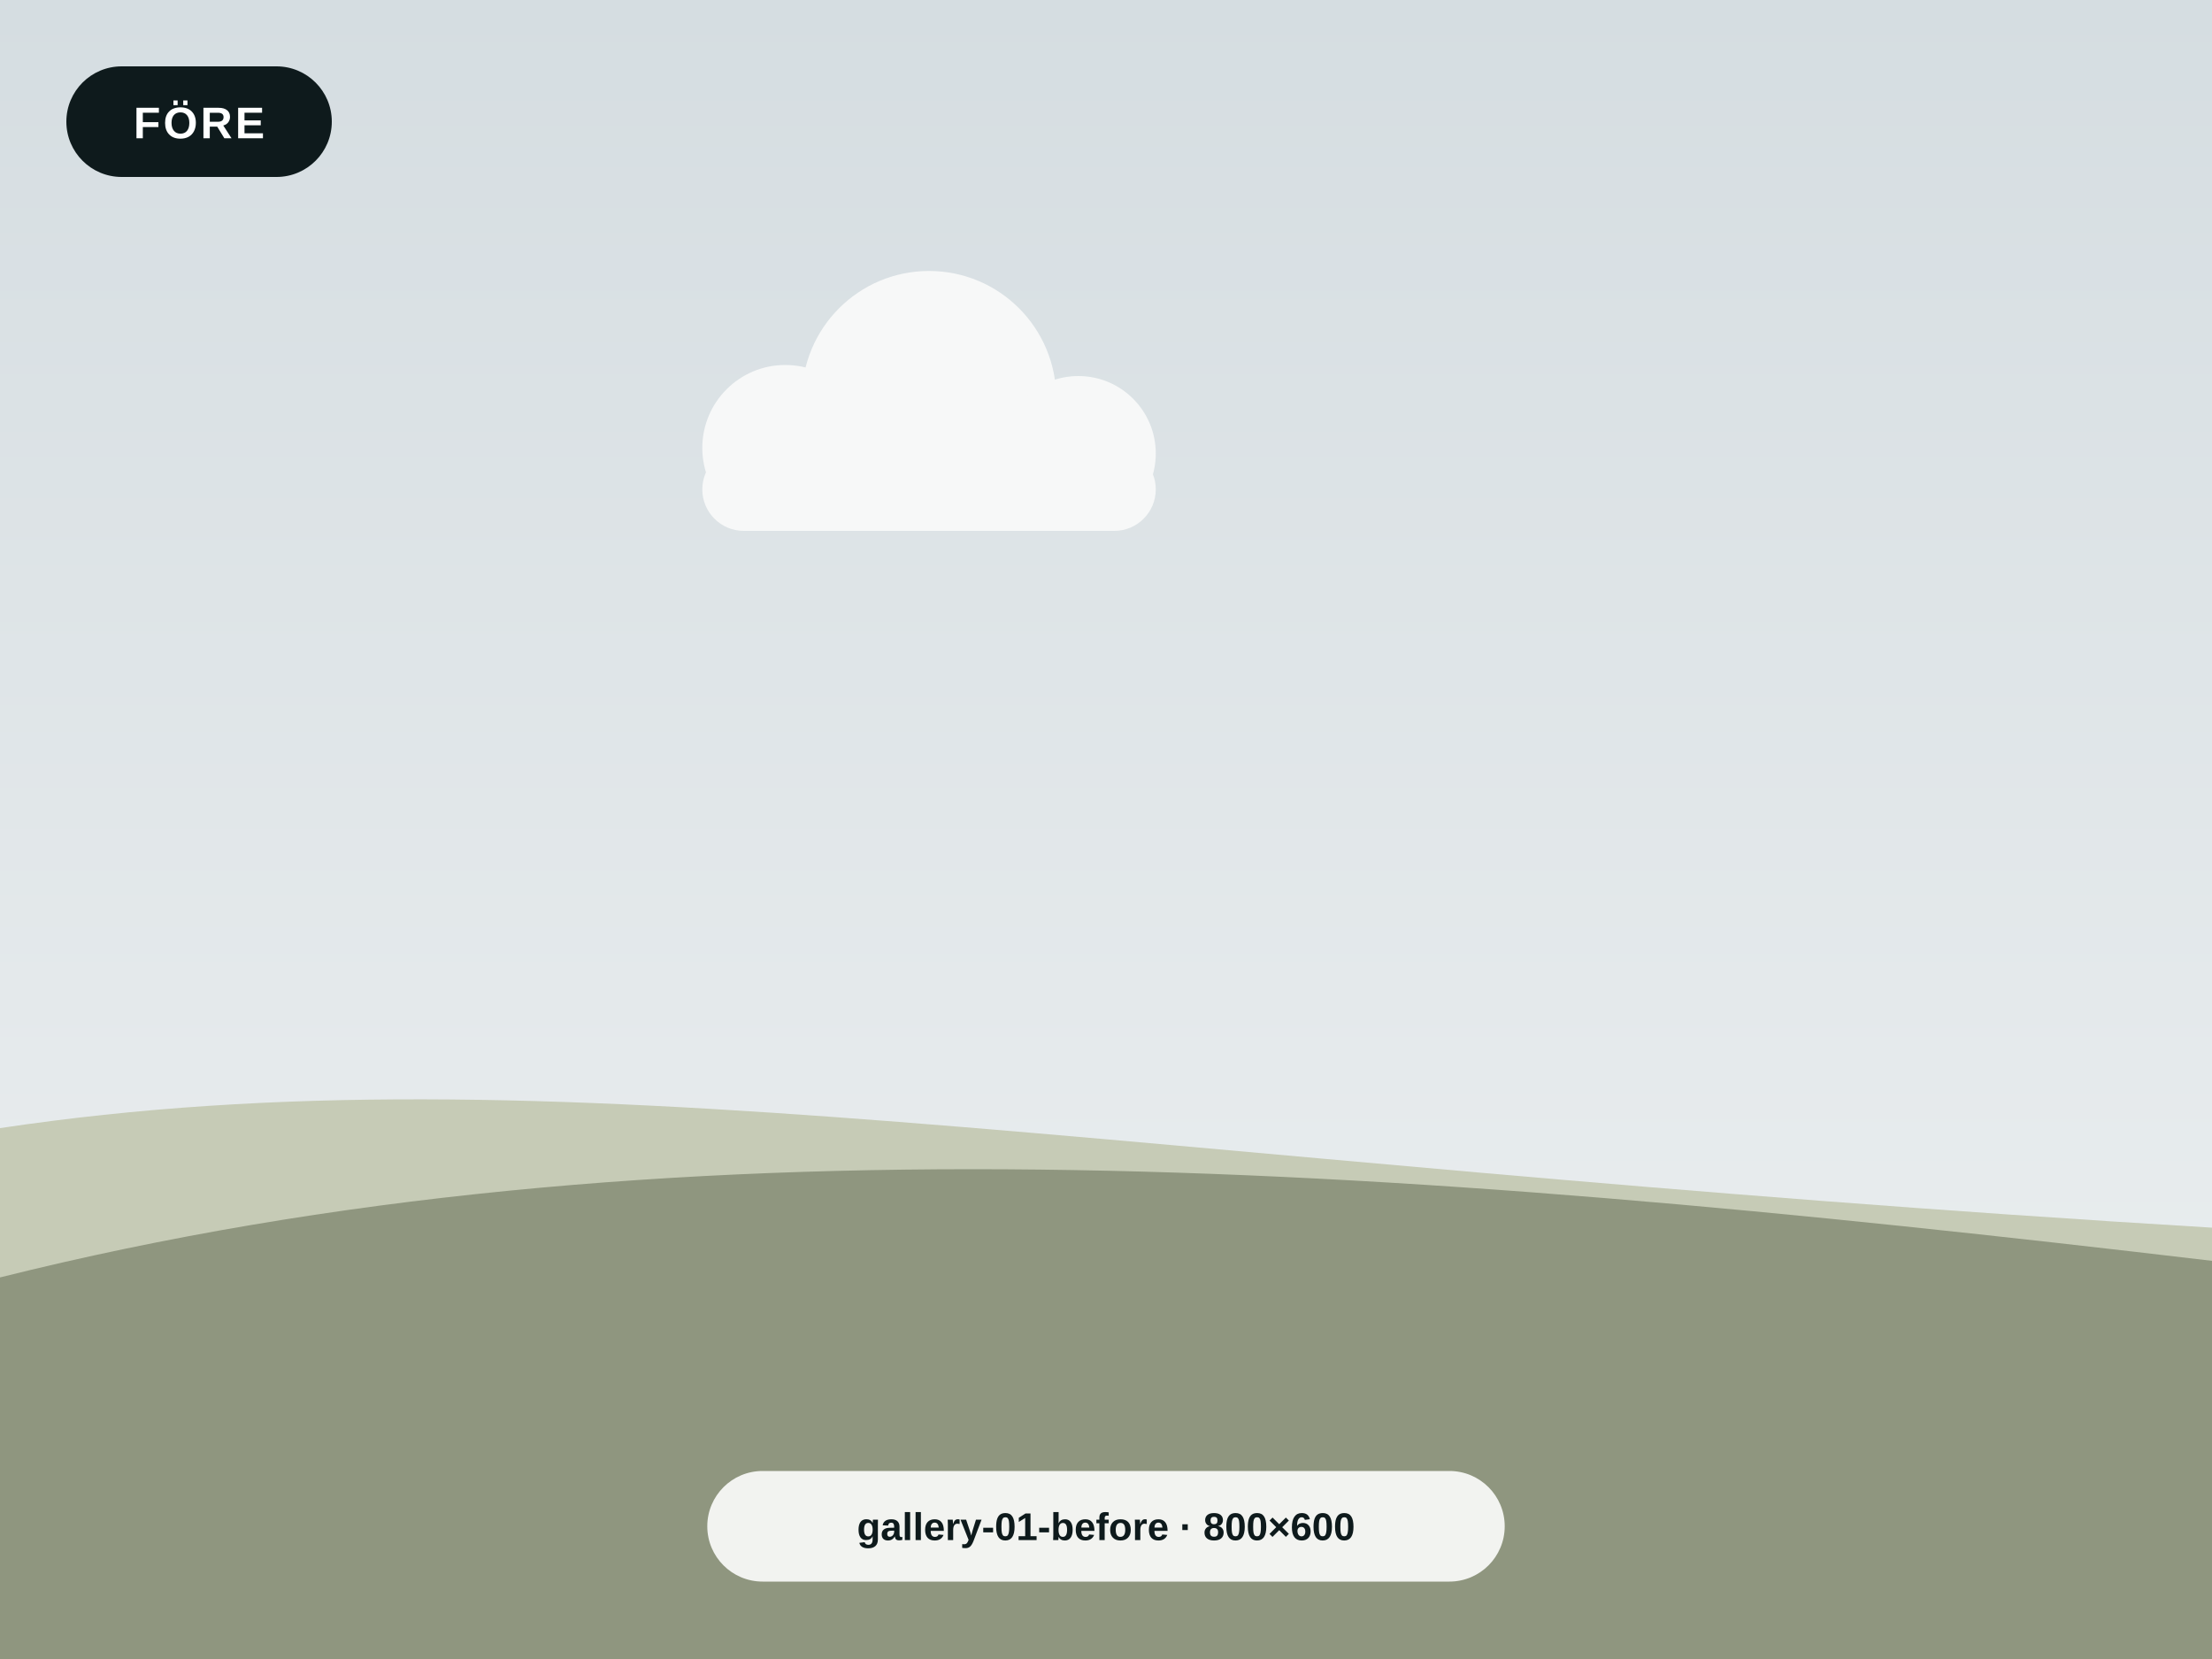
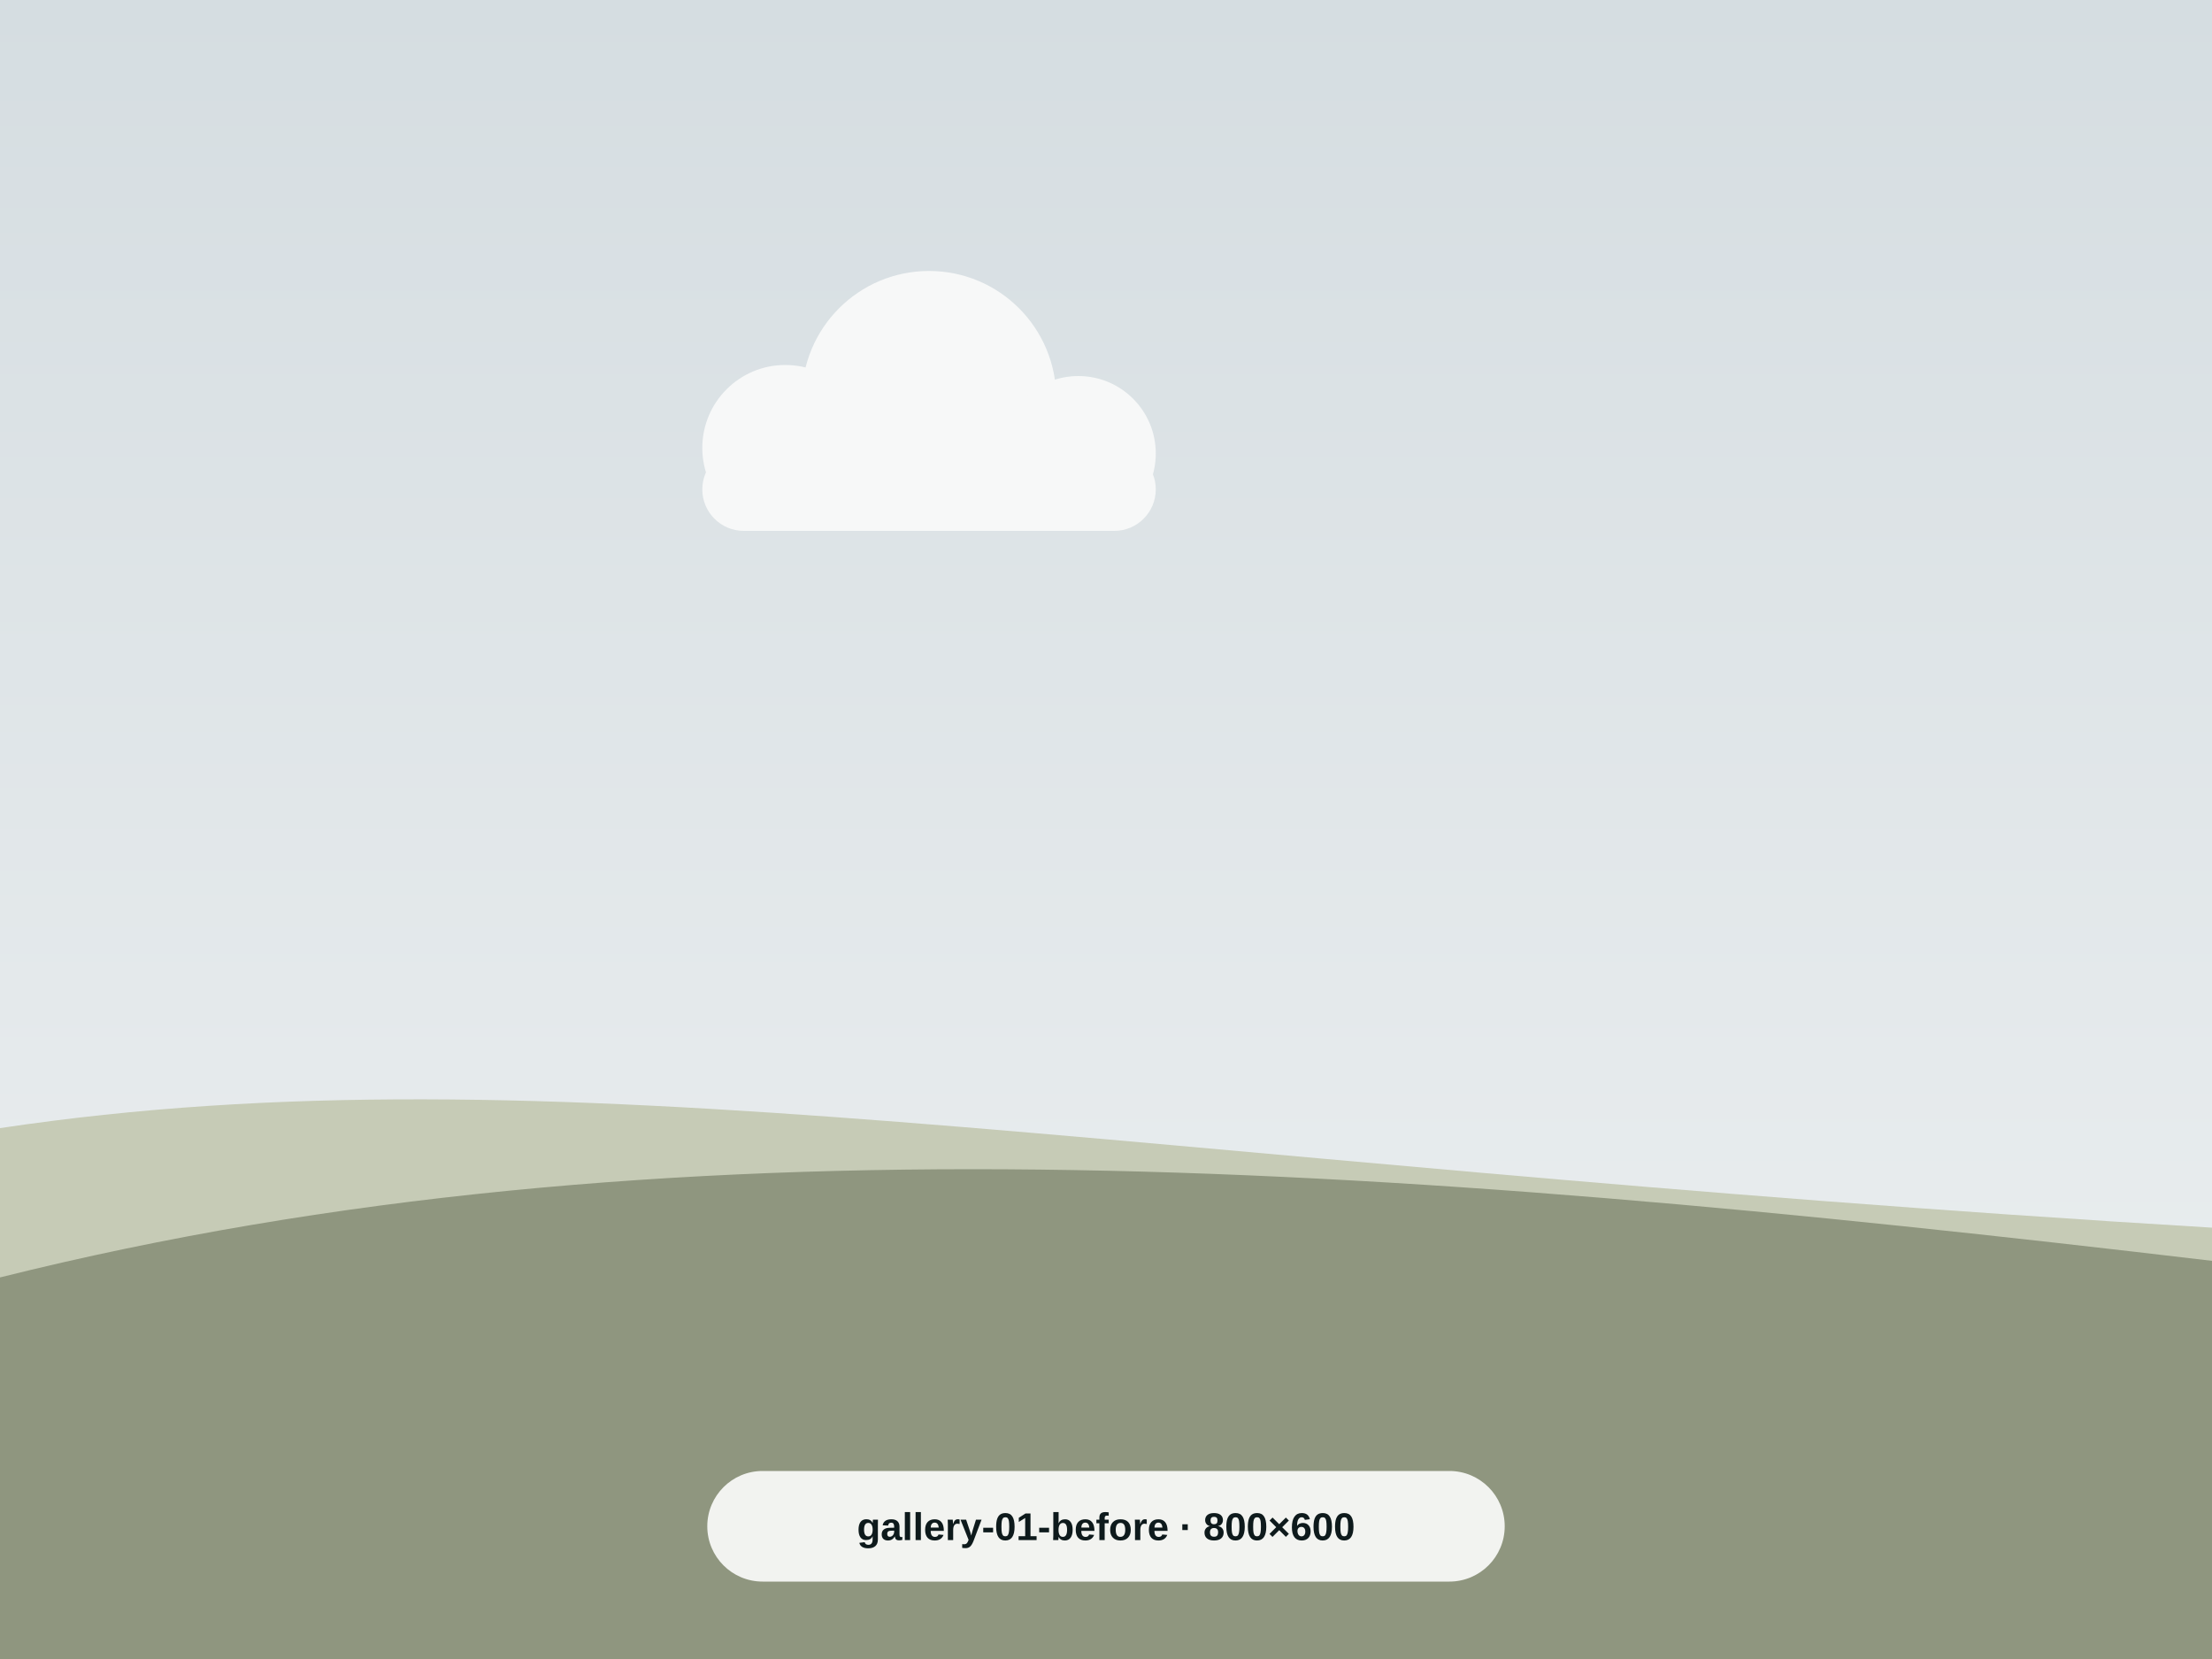
<svg xmlns="http://www.w3.org/2000/svg" viewBox="0 0 800 600" width="800" height="600" preserveAspectRatio="xMidYMid slice">
  <defs>
    <linearGradient id="sky" x1="0" y1="0" x2="0" y2="1">
      <stop offset="0" stop-color="#D5DDE1" />
      <stop offset="1" stop-color="#EEF1F2" />
    </linearGradient>
  </defs>
  <rect width="800" height="600" fill="url(#sky)" />
  <g fill="#F7F8F8">
    <circle cx="336" cy="144" r="46" />
    <circle cx="284" cy="162" r="30" />
    <circle cx="390" cy="164" r="28" />
    <rect x="254" y="162" width="164" height="30" rx="15" />
  </g>
  <path d="M0 408 C 200 378, 400 420, 800 444 L 800 600 L 0 600 Z" fill="#C6CBB6" />
  <path d="M0 462 C 240 402, 496 420, 800 456 L 800 600 L 0 600 Z" fill="#8F967F" />
-   <g transform="translate(24 24)">
-     <rect width="96" height="40" rx="20" fill="#0E1A1C" />
-     <text x="48" y="26" text-anchor="middle" font-family="Figtree, Arial, sans-serif" font-size="16" font-weight="700" fill="#fff" letter-spacing="1">FÖRE</text>
-   </g>
  <g transform="translate(255.8 532)">
    <rect width="288.4" height="40" rx="20" fill="#FFFFFF" fill-opacity="0.88" />
    <text x="144.2" y="25" text-anchor="middle" font-family="Figtree, Arial, sans-serif" font-size="14" font-weight="600" fill="#0E1A1C">gallery-01-before · 800×600</text>
  </g>
</svg>
